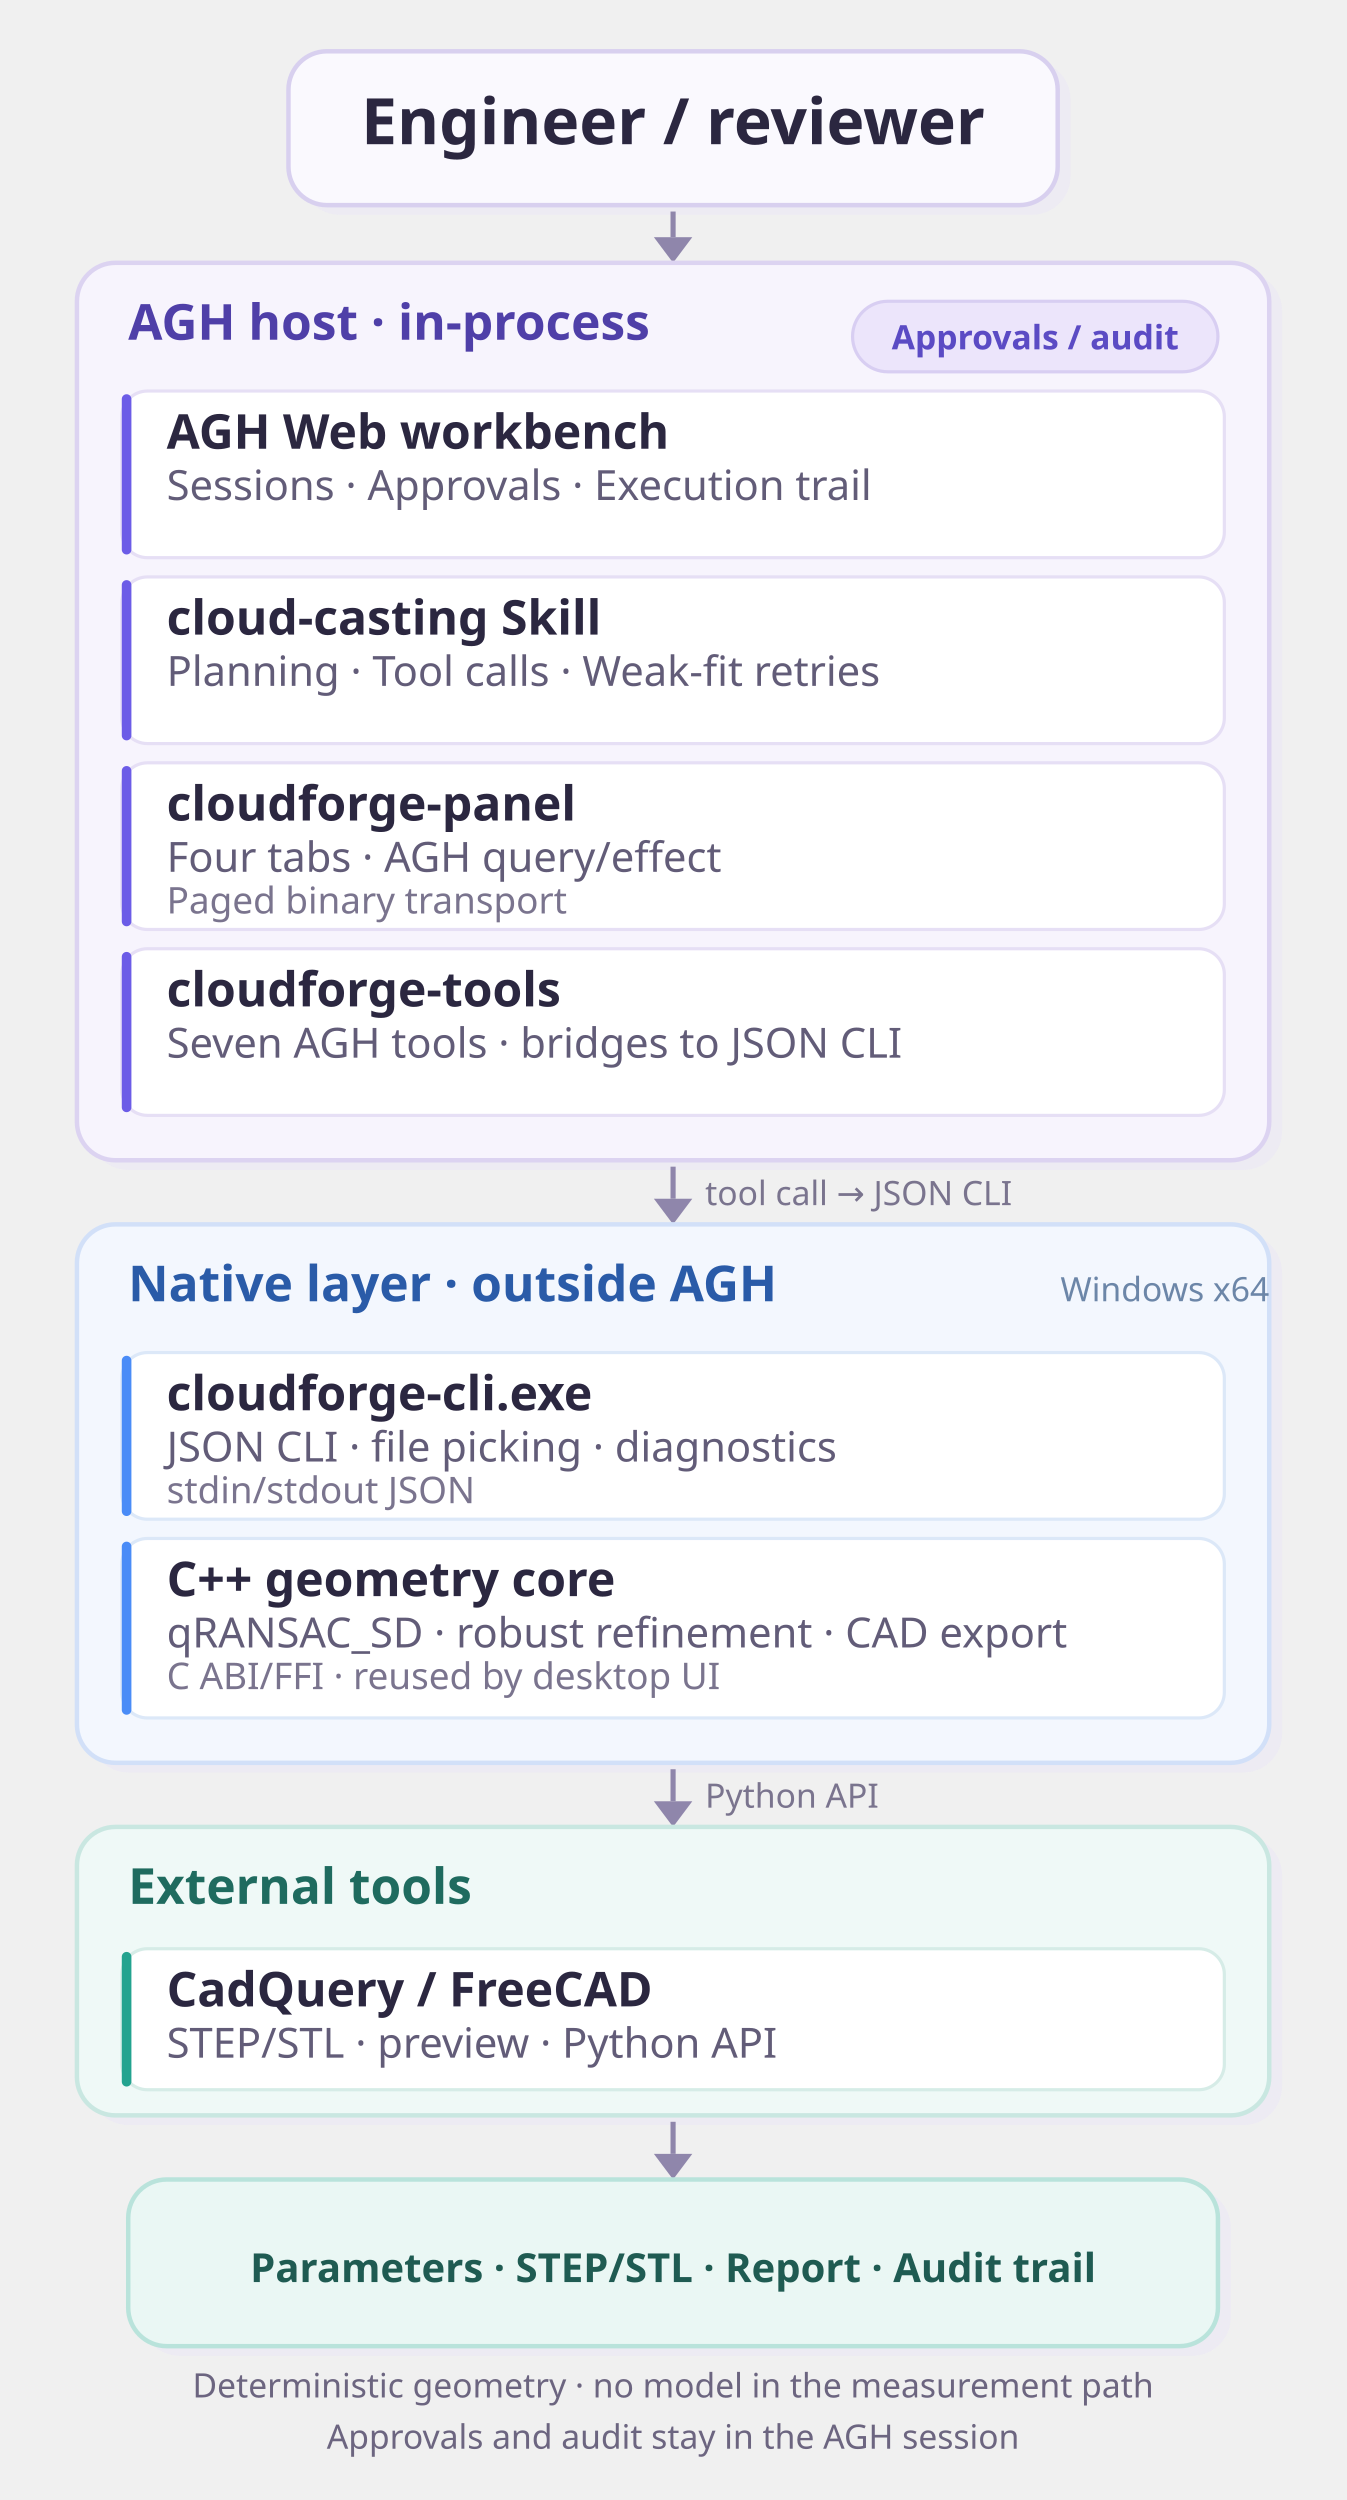
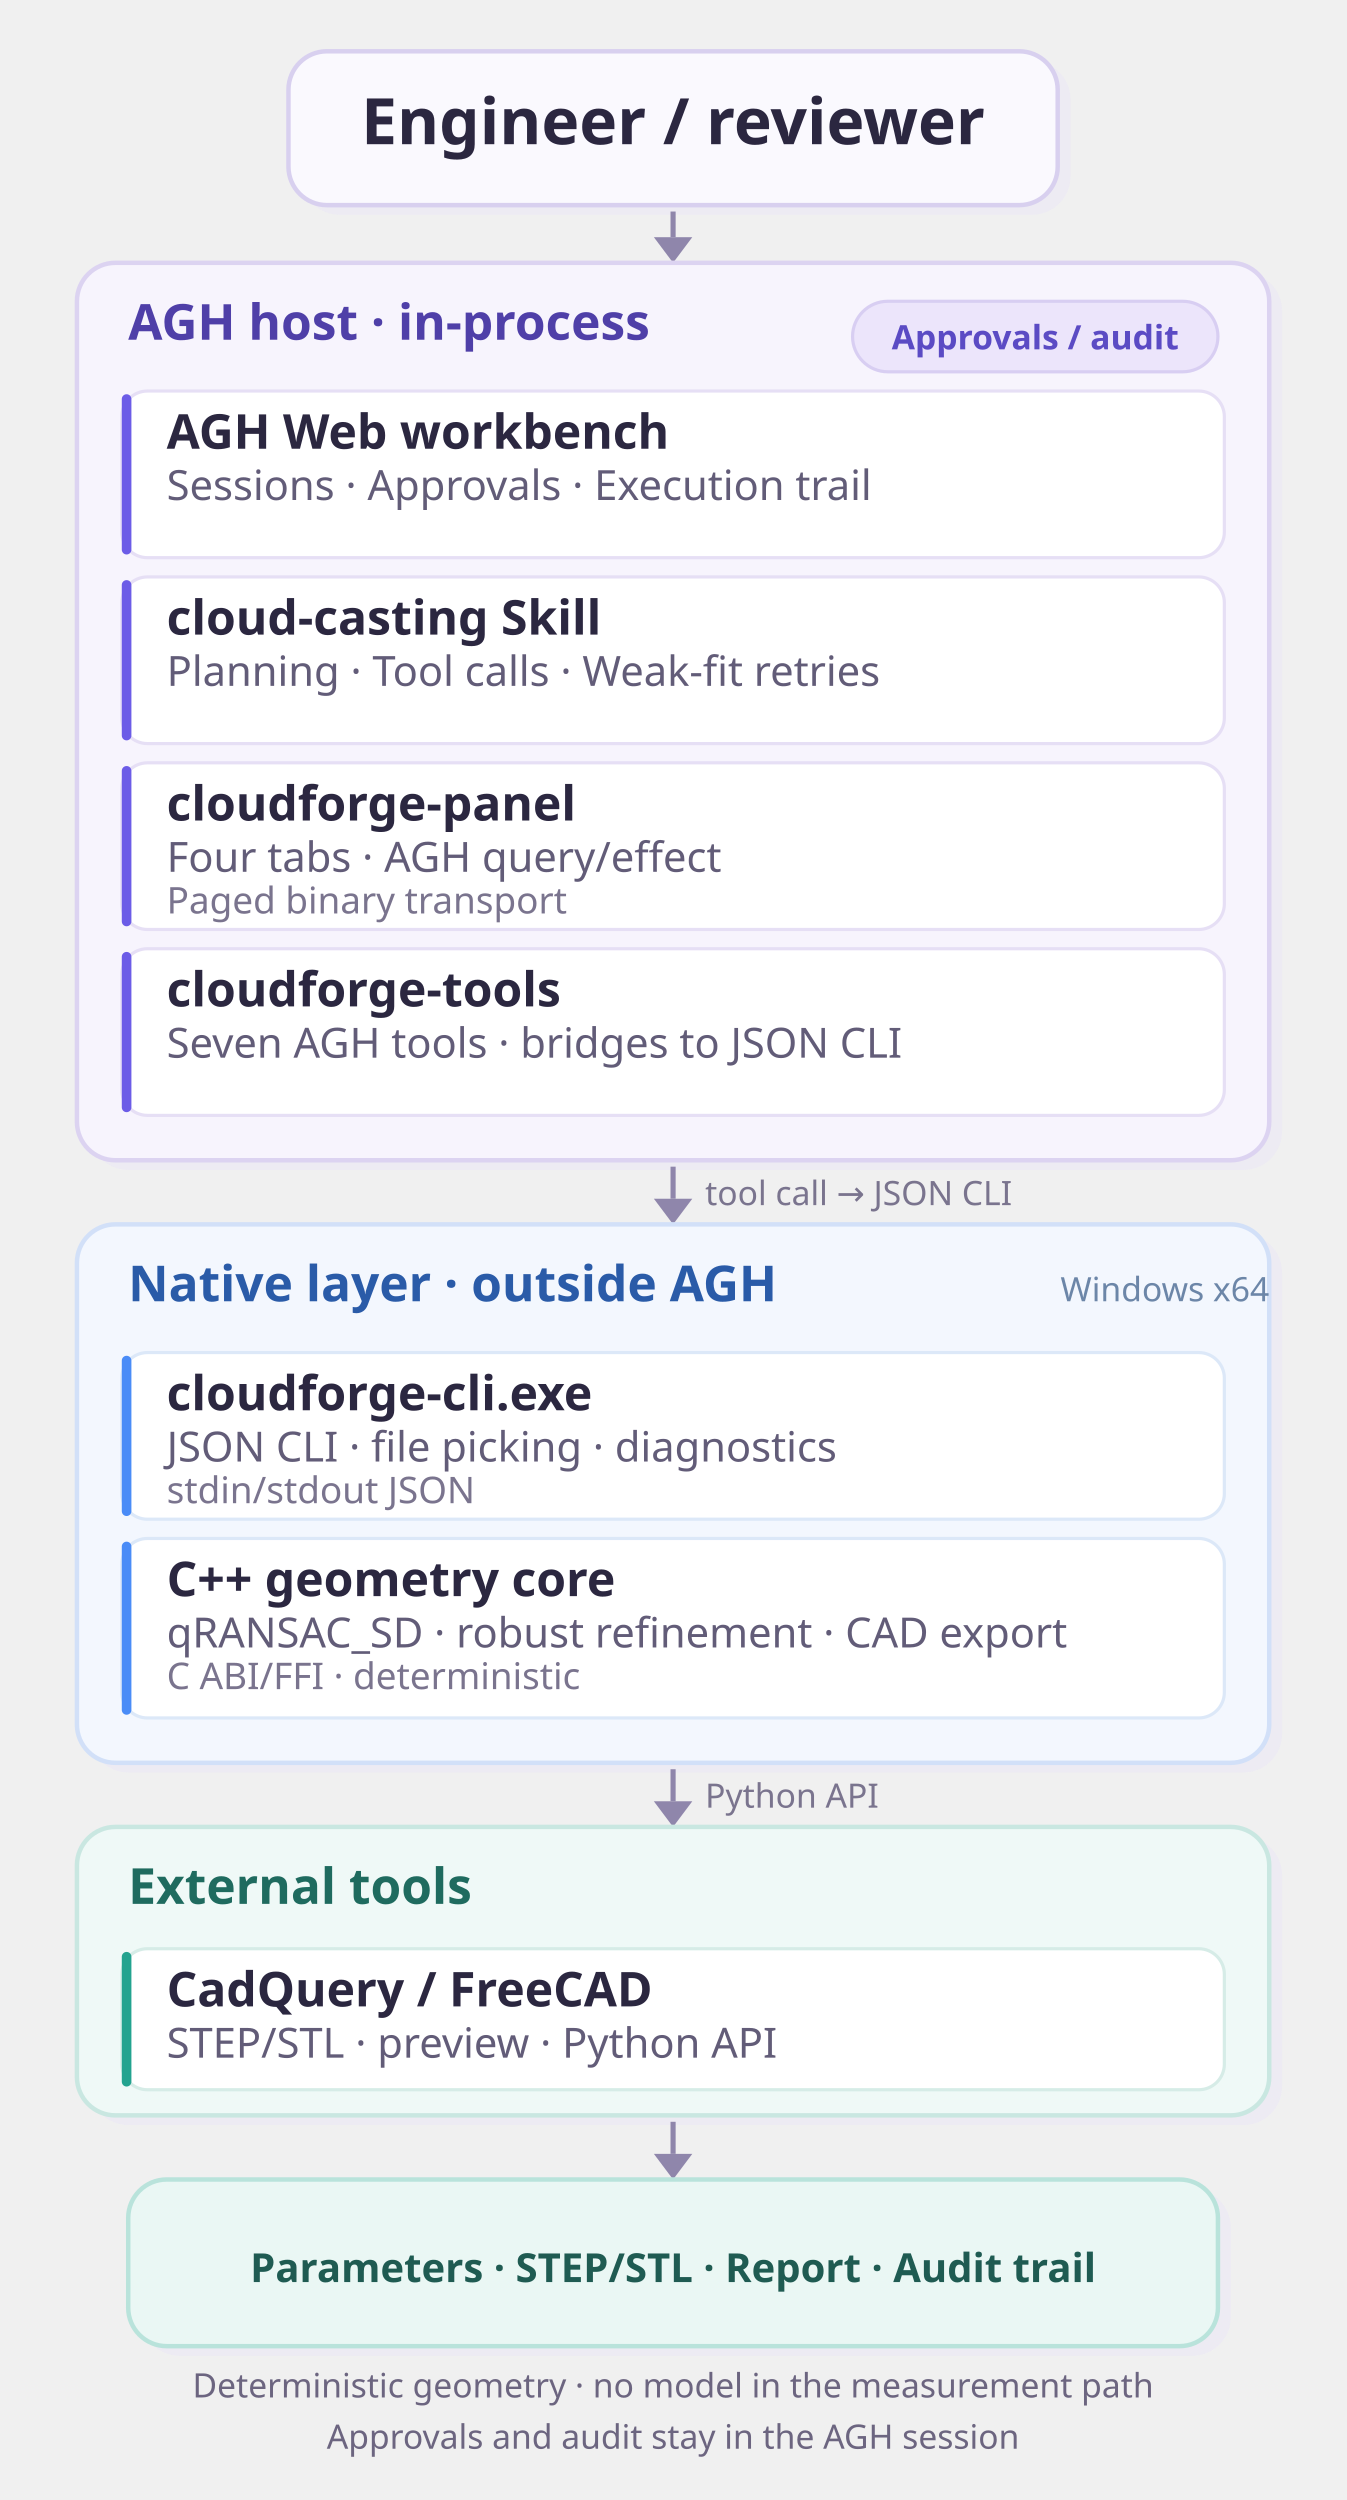
<svg xmlns="http://www.w3.org/2000/svg" width="420" height="780" viewBox="0 0 420 780" role="img" aria-labelledby="title desc">
  <rect x="94" y="19" width="240" height="48" rx="12" fill="#E9E4F7" opacity="0.45" />
  <rect x="90" y="16" width="240" height="48" rx="12" fill="#FAF9FE" stroke="#D8D0EF" stroke-width="1.4" />
  <text x="210" y="45" font-family="'Microsoft YaHei','PingFang SC','Noto Sans SC','Segoe UI',sans-serif" font-size="20" font-weight="600" fill="#2B2740" text-anchor="middle">Engineer / reviewer</text>
  <line x1="210" y1="66" x2="210" y2="74" stroke="#8F86AB" stroke-width="1.6" />
  <polygon points="204,74 216,74 210,82" fill="#8F86AB" />
  <rect x="28" y="85" width="372" height="280" rx="12" fill="#E9E4F7" opacity="0.45" />
  <rect x="24" y="82" width="372" height="280" rx="12" fill="#F7F4FD" stroke="#DCD3F1" stroke-width="1.4" />
  <text x="40" y="106" font-family="'Microsoft YaHei','PingFang SC','Noto Sans SC','Segoe UI',sans-serif" font-size="15.5" font-weight="600" fill="#4F3FA8" text-anchor="start">AGH host · in-process</text>
  <rect x="266" y="94" width="114" height="22" rx="11" fill="#ECE5FB" stroke="#D8CEF2" stroke-width="1" />
  <text x="323" y="109" font-family="'Microsoft YaHei','PingFang SC','Noto Sans SC','Segoe UI',sans-serif" font-size="10.5" font-weight="600" fill="#5B4BC4" text-anchor="middle">Approvals / audit</text>
  <rect x="38" y="122" width="344" height="52" rx="8" fill="#FFFFFF" stroke="#E6DFF5" stroke-width="1" />
  <rect x="38" y="123" width="3" height="50" rx="1.5" fill="#6C5CE7" />
  <text x="52" y="140" font-family="'Microsoft YaHei','PingFang SC','Noto Sans SC','Segoe UI',sans-serif" font-size="15" font-weight="600" fill="#2B2740" text-anchor="start">AGH Web workbench</text>
  <text x="52" y="156" font-family="'Microsoft YaHei','PingFang SC','Noto Sans SC','Segoe UI',sans-serif" font-size="13" font-weight="400" fill="#625C78" text-anchor="start">Sessions · Approvals · Execution trail</text>
  <rect x="38" y="180" width="344" height="52" rx="8" fill="#FFFFFF" stroke="#E6DFF5" stroke-width="1" />
  <rect x="38" y="181" width="3" height="50" rx="1.5" fill="#6C5CE7" />
  <text x="52" y="198" font-family="'Microsoft YaHei','PingFang SC','Noto Sans SC','Segoe UI',sans-serif" font-size="15" font-weight="600" fill="#2B2740" text-anchor="start">cloud-casting Skill</text>
  <text x="52" y="214" font-family="'Microsoft YaHei','PingFang SC','Noto Sans SC','Segoe UI',sans-serif" font-size="13" font-weight="400" fill="#625C78" text-anchor="start">Planning · Tool calls · Weak-fit retries</text>
  <rect x="38" y="238" width="344" height="52" rx="8" fill="#FFFFFF" stroke="#E6DFF5" stroke-width="1" />
  <rect x="38" y="239" width="3" height="50" rx="1.5" fill="#6C5CE7" />
  <text x="52" y="256" font-family="'Microsoft YaHei','PingFang SC','Noto Sans SC','Segoe UI',sans-serif" font-size="15" font-weight="600" fill="#2B2740" text-anchor="start">cloudforge-panel</text>
  <text x="52" y="272" font-family="'Microsoft YaHei','PingFang SC','Noto Sans SC','Segoe UI',sans-serif" font-size="13" font-weight="400" fill="#625C78" text-anchor="start">Four tabs · AGH query/effect</text>
  <text x="52" y="285" font-family="'Microsoft YaHei','PingFang SC','Noto Sans SC','Segoe UI',sans-serif" font-size="11.5" font-weight="400" fill="#7A748E" text-anchor="start">Paged binary transport</text>
  <rect x="38" y="296" width="344" height="52" rx="8" fill="#FFFFFF" stroke="#E6DFF5" stroke-width="1" />
  <rect x="38" y="297" width="3" height="50" rx="1.5" fill="#6C5CE7" />
  <text x="52" y="314" font-family="'Microsoft YaHei','PingFang SC','Noto Sans SC','Segoe UI',sans-serif" font-size="15" font-weight="600" fill="#2B2740" text-anchor="start">cloudforge-tools</text>
  <text x="52" y="330" font-family="'Microsoft YaHei','PingFang SC','Noto Sans SC','Segoe UI',sans-serif" font-size="13" font-weight="400" fill="#625C78" text-anchor="start">Seven AGH tools · bridges to JSON CLI</text>
  <line x1="210" y1="364" x2="210" y2="374" stroke="#8F86AB" stroke-width="1.6" />
  <polygon points="204,374 216,374 210,382" fill="#8F86AB" />
  <text x="220" y="376" font-family="'Microsoft YaHei','PingFang SC','Noto Sans SC','Segoe UI',sans-serif" font-size="10.5" font-weight="400" fill="#7A748E" text-anchor="start">tool call → JSON CLI</text>
  <rect x="28" y="385" width="372" height="168" rx="12" fill="#E9E4F7" opacity="0.45" />
  <rect x="24" y="382" width="372" height="168" rx="12" fill="#F3F7FE" stroke="#D2E0F8" stroke-width="1.4" />
  <text x="40" y="406" font-family="'Microsoft YaHei','PingFang SC','Noto Sans SC','Segoe UI',sans-serif" font-size="15.5" font-weight="600" fill="#2A5BA8" text-anchor="start">Native layer · outside AGH</text>
  <text x="396" y="406" font-family="'Microsoft YaHei','PingFang SC','Noto Sans SC','Segoe UI',sans-serif" font-size="10.5" font-weight="400" fill="#6C86A8" text-anchor="end">Windows x64</text>
  <rect x="38" y="422" width="344" height="52" rx="8" fill="#FFFFFF" stroke="#DCE8F8" stroke-width="1" />
  <rect x="38" y="423" width="3" height="50" rx="1.5" fill="#4A8CF7" />
  <text x="52" y="440" font-family="'Microsoft YaHei','PingFang SC','Noto Sans SC','Segoe UI',sans-serif" font-size="15" font-weight="600" fill="#2B2740" text-anchor="start">cloudforge-cli.exe</text>
  <text x="52" y="456" font-family="'Microsoft YaHei','PingFang SC','Noto Sans SC','Segoe UI',sans-serif" font-size="13" font-weight="400" fill="#625C78" text-anchor="start">JSON CLI · file picking · diagnostics</text>
  <text x="52" y="469" font-family="'Microsoft YaHei','PingFang SC','Noto Sans SC','Segoe UI',sans-serif" font-size="11.5" font-weight="400" fill="#7A748E" text-anchor="start">stdin/stdout JSON</text>
  <rect x="38" y="480" width="344" height="56" rx="8" fill="#FFFFFF" stroke="#DCE8F8" stroke-width="1" />
  <rect x="38" y="481" width="3" height="54" rx="1.5" fill="#4A8CF7" />
  <text x="52" y="498" font-family="'Microsoft YaHei','PingFang SC','Noto Sans SC','Segoe UI',sans-serif" font-size="15" font-weight="600" fill="#2B2740" text-anchor="start">C++ geometry core</text>
  <text x="52" y="514" font-family="'Microsoft YaHei','PingFang SC','Noto Sans SC','Segoe UI',sans-serif" font-size="13" font-weight="400" fill="#625C78" text-anchor="start">qRANSAC_SD · robust refinement · CAD export</text>
-   <text x="52" y="527" font-family="'Microsoft YaHei','PingFang SC','Noto Sans SC','Segoe UI',sans-serif" font-size="11.5" font-weight="400" fill="#7A748E" text-anchor="start">C ABI/FFI · reused by desktop UI</text>
+   <text x="52" y="527" font-family="'Microsoft YaHei','PingFang SC','Noto Sans SC','Segoe UI',sans-serif" font-size="11.5" font-weight="400" fill="#7A748E" text-anchor="start">C ABI/FFI · deterministic</text>
  <line x1="210" y1="552" x2="210" y2="562" stroke="#8F86AB" stroke-width="1.6" />
  <polygon points="204,562 216,562 210,570" fill="#8F86AB" />
  <text x="220" y="564" font-family="'Microsoft YaHei','PingFang SC','Noto Sans SC','Segoe UI',sans-serif" font-size="10.5" font-weight="400" fill="#7A748E" text-anchor="start">Python API</text>
  <rect x="28" y="573" width="372" height="90" rx="12" fill="#E9E4F7" opacity="0.45" />
  <rect x="24" y="570" width="372" height="90" rx="12" fill="#EFF9F7" stroke="#C9E7E1" stroke-width="1.4" />
  <text x="40" y="594" font-family="'Microsoft YaHei','PingFang SC','Noto Sans SC','Segoe UI',sans-serif" font-size="15.5" font-weight="600" fill="#1F6B5F" text-anchor="start">External tools</text>
  <rect x="38" y="608" width="344" height="44" rx="8" fill="#FFFFFF" stroke="#D6ECE7" stroke-width="1" />
  <rect x="38" y="609" width="3" height="42" rx="1.5" fill="#23A38F" />
  <text x="52" y="626" font-family="'Microsoft YaHei','PingFang SC','Noto Sans SC','Segoe UI',sans-serif" font-size="15" font-weight="600" fill="#2B2740" text-anchor="start">CadQuery / FreeCAD</text>
  <text x="52" y="642" font-family="'Microsoft YaHei','PingFang SC','Noto Sans SC','Segoe UI',sans-serif" font-size="13" font-weight="400" fill="#625C78" text-anchor="start">STEP/STL · preview · Python API</text>
  <line x1="210" y1="662" x2="210" y2="672" stroke="#8F86AB" stroke-width="1.6" />
  <polygon points="204,672 216,672 210,680" fill="#8F86AB" />
  <rect x="44" y="683" width="340" height="52" rx="12" fill="#E9E4F7" opacity="0.45" />
  <rect x="40" y="680" width="340" height="52" rx="12" fill="#EAF7F4" stroke="#B9E3DB" stroke-width="1.4" />
  <text x="210" y="712" font-family="'Microsoft YaHei','PingFang SC','Noto Sans SC','Segoe UI',sans-serif" font-size="12.5" font-weight="600" fill="#1F5B52" text-anchor="middle">Parameters · STEP/STL · Report · Audit trail</text>
  <text x="210" y="748" font-family="'Microsoft YaHei','PingFang SC','Noto Sans SC','Segoe UI',sans-serif" font-size="10.5" font-weight="400" fill="#6C6580" text-anchor="middle">Deterministic geometry · no model in the measurement path</text>
  <text x="210" y="764" font-family="'Microsoft YaHei','PingFang SC','Noto Sans SC','Segoe UI',sans-serif" font-size="10.5" font-weight="400" fill="#6C6580" text-anchor="middle">Approvals and audit stay in the AGH session</text>
</svg>
